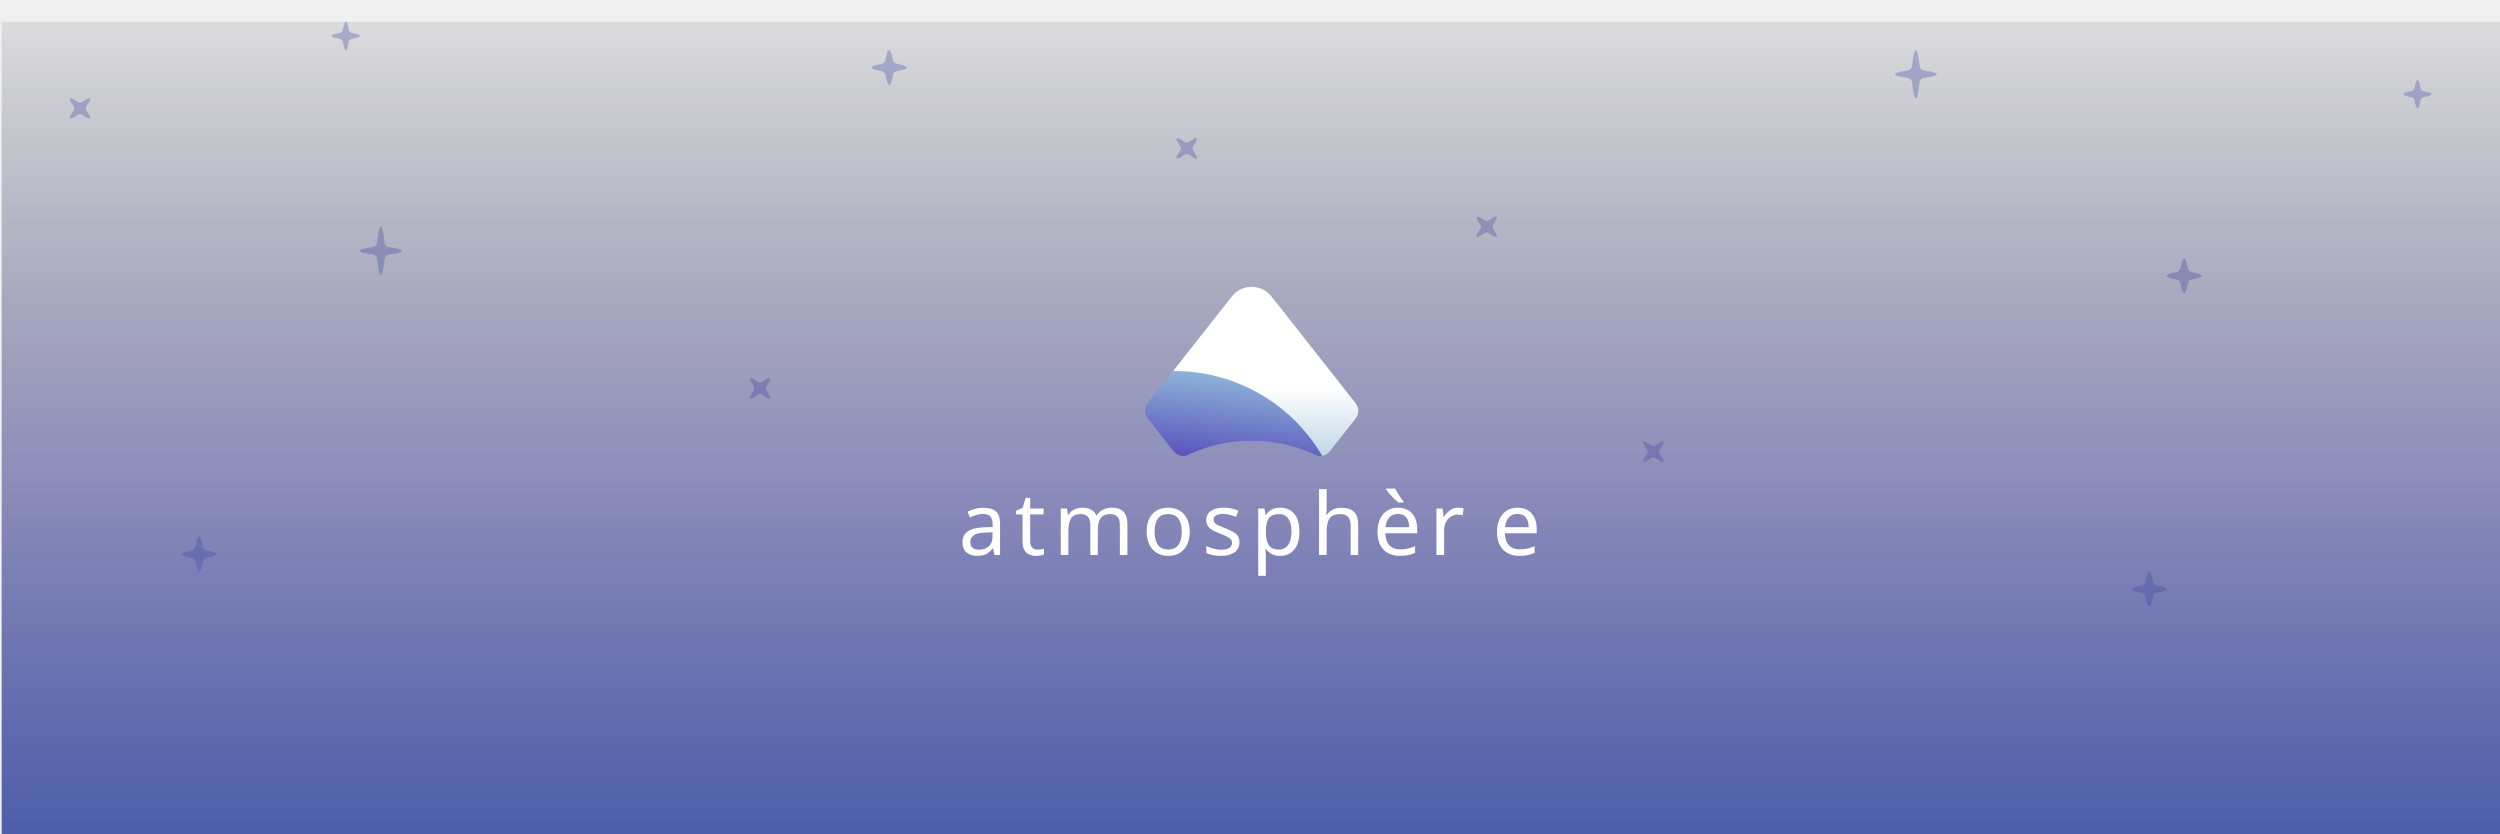
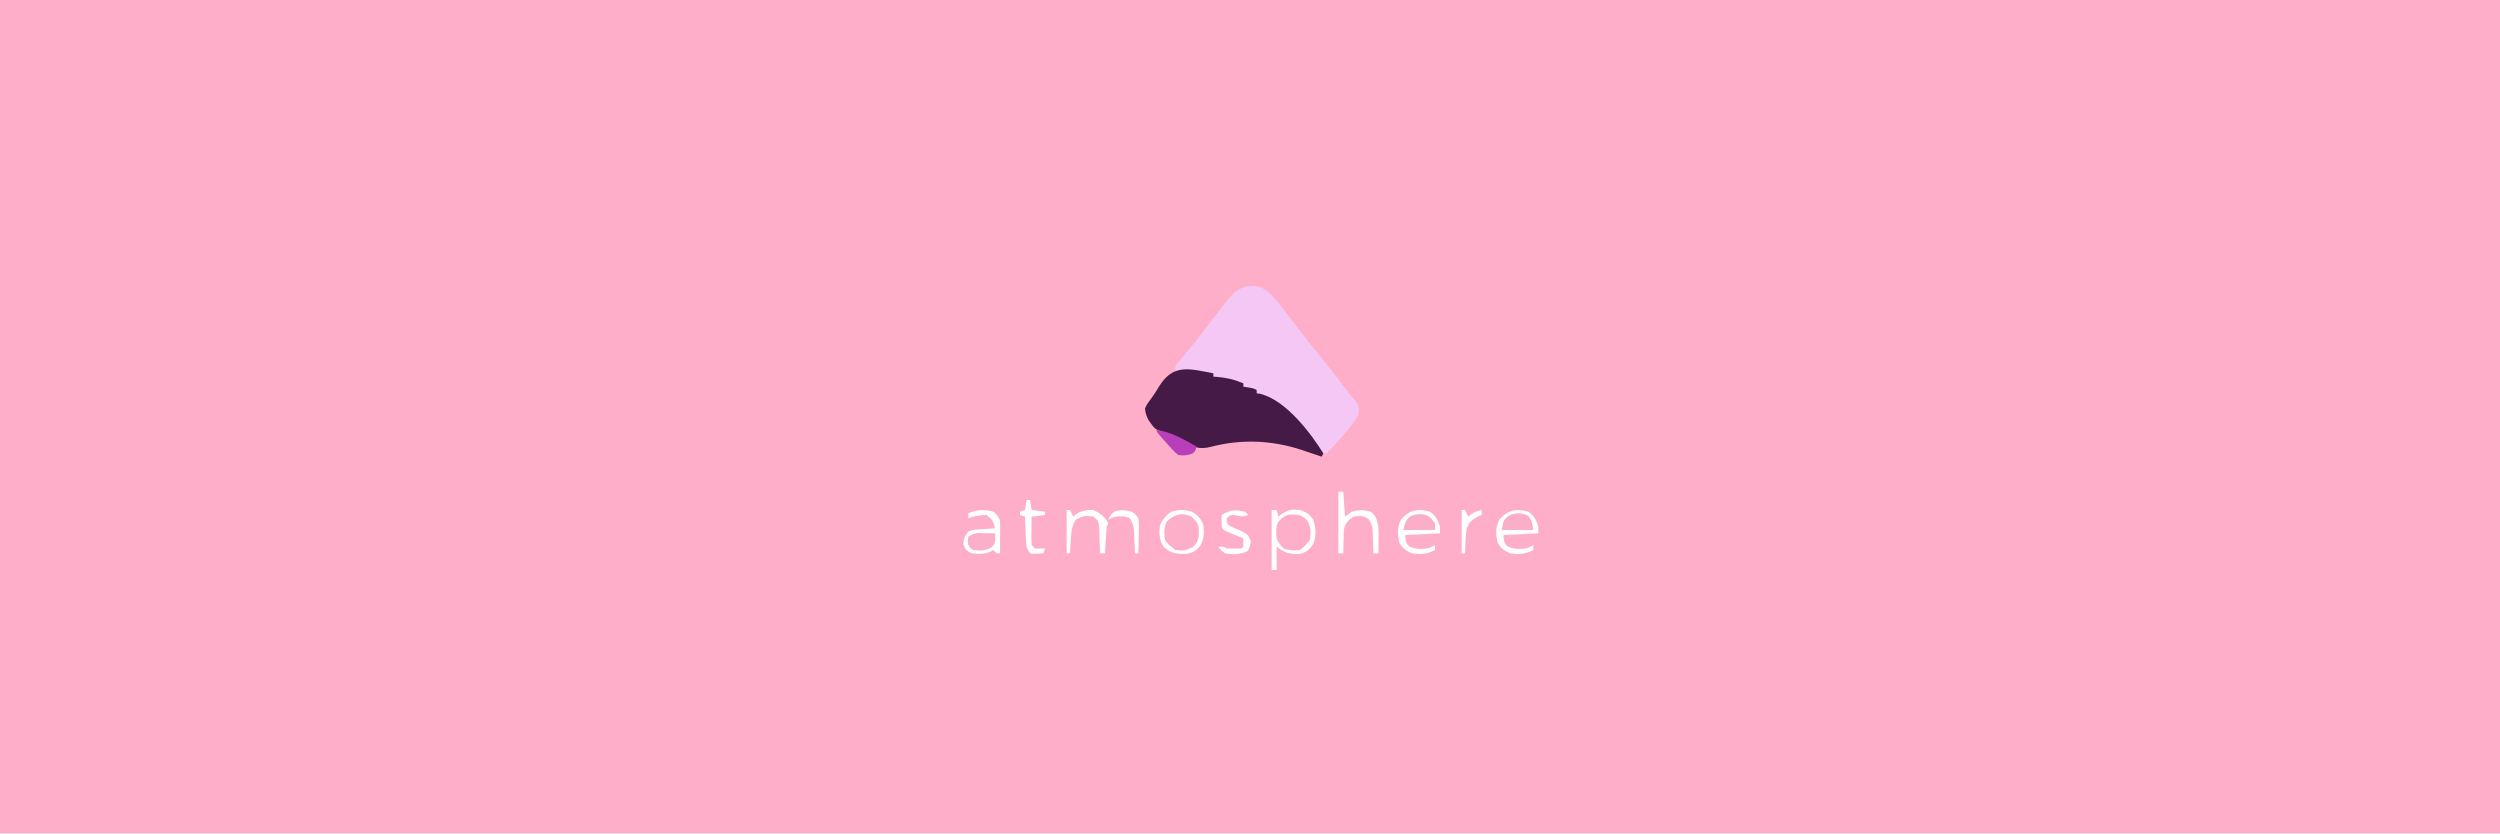
- <svg xmlns="http://www.w3.org/2000/svg" width="1500" height="500" viewBox="0 0 1500 500" style="background:#2a2e45">
-   <defs>
-     <linearGradient id="a" x1="50.142%" x2="50.142%" y1="100%" y2="0%">
-       <stop stop-color="#3952A8" offset="0%" />
-       <stop stop-color="#36378C" stop-opacity=".529" offset="51.507%" />
-       <stop stop-color="#151A32" stop-opacity=".097" offset="100%" />
-     </linearGradient>
-     <linearGradient id="b" x1="39.803%" x2="39.803%" y1="59.878%" y2="121.158%">
-       <stop stop-color="#FFFFFF" offset="0%" />
-       <stop stop-color="#9FC1DB" offset="100%" />
-     </linearGradient>
-     <linearGradient id="c" x1="50%" x2="25.242%" y1="0%" y2="111.09%">
-       <stop stop-color="#90B9D9" offset="0%" />
-       <stop stop-color="#554BBA" offset="100%" />
-     </linearGradient>
-   </defs>
-   <g fill="none" fill-rule="evenodd">
-     <g fill="#8089CA" transform="translate(36 13)" opacity=".504">
-       <path d="M1118.355 29.285C1123.452 29.957 1126 30.695 1126 31.5 1126 32.305 1123.452 33.043 1118.355 33.715L1118.355 33.715C1116.982 33.896 1115.911 34.993 1115.764 36.371 1115.079 42.79 1114.325 46 1113.5 46 1112.675 46 1111.921 42.79 1111.236 36.371L1111.236 36.371C1111.089 34.993 1110.018 33.896 1108.645 33.715 1103.548 33.043 1101 32.305 1101 31.5 1101 30.695 1103.548 29.957 1108.645 29.285L1108.645 29.285C1110.018 29.104 1111.089 28.007 1111.236 26.629 1111.921 20.21 1112.675 17 1113.5 17 1114.325 17 1115.079 20.21 1115.764 26.629L1115.764 26.629C1115.911 28.007 1116.982 29.104 1118.355 29.285zM197.355 135.285C202.452 135.957 205 136.695 205 137.5 205 138.305 202.452 139.043 197.355 139.715L197.355 139.715C195.982 139.896 194.911 140.993 194.764 142.371 194.079 148.79 193.325 152 192.5 152 191.675 152 190.921 148.79 190.236 142.371L190.236 142.371C190.089 140.993 189.018 139.896 187.645 139.715 182.548 139.043 180 138.305 180 137.5 180 136.695 182.548 135.957 187.645 135.285L187.645 135.285C189.018 135.104 190.089 134.007 190.236 132.629 190.921 126.21 191.675 123 192.5 123 193.325 123 194.079 126.21 194.764 132.629L194.764 132.629C194.911 134.007 195.982 135.104 197.355 135.285zM88.132 317.327C92.044 317.987 94 318.712 94 319.5 94 320.288 92.044 321.013 88.132 321.673L88.132 321.673C86.873 321.886 85.886 322.873 85.673 324.132 85.013 328.044 84.288 330 83.5 330 82.712 330 81.987 328.044 81.327 324.132L81.327 324.132C81.114 322.873 80.127 321.886 78.868 321.673 74.956 321.013 73 320.288 73 319.5 73 318.712 74.956 317.987 78.868 317.327L78.868 317.327C80.127 317.114 81.114 316.127 81.327 314.868 81.987 310.956 82.712 309 83.5 309 84.288 309 85.013 310.956 85.673 314.868L85.673 314.868C85.886 316.127 86.873 317.114 88.132 317.327zM502.132 25.327C506.044 25.987 508 26.712 508 27.5 508 28.288 506.044 29.013 502.132 29.673L502.132 29.673C500.873 29.886 499.886 30.873 499.673 32.132 499.013 36.044 498.288 38 497.5 38 496.712 38 495.987 36.044 495.327 32.132L495.327 32.132C495.114 30.873 494.127 29.886 492.868 29.673 488.956 29.013 487 28.288 487 27.5 487 26.712 488.956 25.987 492.868 25.327L492.868 25.327C494.127 25.114 495.114 24.127 495.327 22.868 495.987 18.956 496.712 17 497.5 17 498.288 17 499.013 18.956 499.673 22.868L499.673 22.868C499.886 24.127 500.873 25.114 502.132 25.327zM1279.132 150.327C1283.044 150.987 1285 151.712 1285 152.5 1285 153.288 1283.044 154.013 1279.132 154.673L1279.132 154.673C1277.873 154.886 1276.886 155.873 1276.673 157.132 1276.013 161.044 1275.288 163 1274.5 163 1273.712 163 1272.987 161.044 1272.327 157.132L1272.327 157.132C1272.114 155.873 1271.127 154.886 1269.868 154.673 1265.956 154.013 1264 153.288 1264 152.5 1264 151.712 1265.956 150.987 1269.868 150.327L1269.868 150.327C1271.127 150.114 1272.114 149.127 1272.327 147.868 1272.987 143.956 1273.712 142 1274.5 142 1275.288 142 1276.013 143.956 1276.673 147.868L1276.673 147.868C1276.886 149.127 1277.873 150.114 1279.132 150.327zM1258.132 338.327C1262.044 338.987 1264 339.712 1264 340.5 1264 341.288 1262.044 342.013 1258.132 342.673L1258.132 342.673C1256.873 342.886 1255.886 343.873 1255.673 345.132 1255.013 349.044 1254.288 351 1253.5 351 1252.712 351 1251.987 349.044 1251.327 345.132L1251.327 345.132C1251.114 343.873 1250.127 342.886 1248.868 342.673 1244.956 342.013 1243 341.288 1243 340.5 1243 339.712 1244.956 338.987 1248.868 338.327L1248.868 338.327C1250.127 338.114 1251.114 337.127 1251.327 335.868 1251.987 331.956 1252.712 330 1253.5 330 1254.288 330 1255.013 331.956 1255.673 335.868L1255.673 335.868C1255.886 337.127 1256.873 338.114 1258.132 338.327z" />
-       <path d="M423.751,218.258 C426.931,218.794 428.521,219.381 428.521,220.021 C428.521,220.66 426.931,221.248 423.751,221.783 L423.751,221.783 C422.743,221.953 421.953,222.743 421.783,223.751 C421.248,226.931 420.66,228.521 420.021,228.521 C419.381,228.521 418.794,226.931 418.258,223.751 L418.258,223.751 C418.088,222.743 417.299,221.953 416.29,221.783 C413.111,221.248 411.521,220.66 411.521,220.021 C411.521,219.381 413.111,218.794 416.29,218.258 L416.29,218.258 C417.298,218.088 418.088,217.299 418.258,216.29 C418.794,213.111 419.381,211.521 420.021,211.521 C420.66,211.521 421.248,213.111 421.783,216.29 L421.783,216.29 C421.953,217.298 422.743,218.088 423.751,218.258 Z" transform="rotate(45 420.02 220.02)" />
-       <path d="M15.751,50.258 C18.931,50.794 20.521,51.381 20.521,52.021 C20.521,52.66 18.931,53.248 15.751,53.783 L15.751,53.783 C14.743,53.953 13.953,54.743 13.783,55.751 C13.248,58.931 12.66,60.521 12.021,60.521 C11.381,60.521 10.794,58.931 10.258,55.751 L10.258,55.751 C10.088,54.743 9.299,53.953 8.29,53.783 C5.111,53.248 3.521,52.66 3.521,52.021 C3.521,51.381 5.111,50.794 8.29,50.258 L8.29,50.258 C9.298,50.088 10.088,49.299 10.258,48.29 C10.794,45.111 11.381,43.521 12.021,43.521 C12.66,43.521 13.248,45.111 13.783,48.29 L13.783,48.29 C13.953,49.298 14.743,50.088 15.751,50.258 Z" transform="rotate(45 12.02 52.02)" />
-       <path d="M175.231 6.737C178.41 7.273 180 7.861 180 8.5 180 9.139 178.41 9.727 175.231 10.263L175.231 10.263C174.222 10.432 173.432 11.222 173.263 12.231 172.727 15.41 172.139 17 171.5 17 170.861 17 170.273 15.41 169.737 12.231L169.737 12.231C169.568 11.222 168.778 10.432 167.769 10.263 164.59 9.727 163 9.139 163 8.5 163 7.861 164.59 7.273 167.769 6.737L167.769 6.737C168.778 6.568 169.568 5.778 169.737 4.769 170.273 1.59 170.861 0 171.5 0 172.139 0 172.727 1.59 173.263 4.769L173.263 4.769C173.432 5.778 174.222 6.568 175.231 6.737zM1418.231 41.737C1421.41 42.273 1423 42.861 1423 43.5 1423 44.139 1421.41 44.727 1418.231 45.263L1418.231 45.263C1417.222 45.432 1416.432 46.222 1416.263 47.231 1415.727 50.41 1415.139 52 1414.5 52 1413.861 52 1413.273 50.41 1412.737 47.231L1412.737 47.231C1412.568 46.222 1411.778 45.432 1410.769 45.263 1407.59 44.727 1406 44.139 1406 43.5 1406 42.861 1407.59 42.273 1410.769 41.737L1410.769 41.737C1411.778 41.568 1412.568 40.778 1412.737 39.769 1413.273 36.59 1413.861 35 1414.5 35 1415.139 35 1415.727 36.59 1416.263 39.769L1416.263 39.769C1416.432 40.778 1417.222 41.568 1418.231 41.737z" />
-       <path d="M959.751,256.258 C962.931,256.794 964.521,257.381 964.521,258.021 C964.521,258.66 962.931,259.248 959.751,259.783 L959.751,259.783 C958.743,259.953 957.953,260.743 957.783,261.751 C957.248,264.931 956.66,266.521 956.021,266.521 C955.381,266.521 954.794,264.931 954.258,261.751 L954.258,261.751 C954.088,260.743 953.299,259.953 952.29,259.783 C949.111,259.248 947.521,258.66 947.521,258.021 C947.521,257.381 949.111,256.794 952.29,256.258 L952.29,256.258 C953.298,256.088 954.088,255.299 954.258,254.29 C954.794,251.111 955.381,249.521 956.021,249.521 C956.66,249.521 957.248,251.111 957.783,254.29 L957.783,254.29 C957.953,255.298 958.743,256.088 959.751,256.258 Z" transform="rotate(45 956.02 258.02)" />
-       <path d="M679.751,74.258 C682.931,74.794 684.521,75.381 684.521,76.021 C684.521,76.66 682.931,77.248 679.751,77.783 L679.751,77.783 C678.743,77.953 677.953,78.743 677.783,79.751 C677.248,82.931 676.66,84.521 676.021,84.521 C675.381,84.521 674.794,82.931 674.258,79.751 L674.258,79.751 C674.088,78.743 673.299,77.953 672.29,77.783 C669.111,77.248 667.521,76.66 667.521,76.021 C667.521,75.381 669.111,74.794 672.29,74.258 L672.29,74.258 C673.298,74.088 674.088,73.299 674.258,72.29 C674.794,69.111 675.381,67.521 676.021,67.521 C676.66,67.521 677.248,69.111 677.783,72.29 L677.783,72.29 C677.953,73.298 678.743,74.088 679.751,74.258 Z" transform="rotate(45 676.02 76.02)" />
-       <path d="M859.751,121.258 C862.931,121.794 864.521,122.381 864.521,123.021 C864.521,123.66 862.931,124.248 859.751,124.783 L859.751,124.783 C858.743,124.953 857.953,125.743 857.783,126.751 C857.248,129.931 856.66,131.521 856.021,131.521 C855.381,131.521 854.794,129.931 854.258,126.751 L854.258,126.751 C854.088,125.743 853.299,124.953 852.29,124.783 C849.111,124.248 847.521,123.66 847.521,123.021 C847.521,122.381 849.111,121.794 852.29,121.258 L852.29,121.258 C853.298,121.088 854.088,120.299 854.258,119.29 C854.794,116.111 855.381,114.521 856.021,114.521 C856.66,114.521 857.248,116.111 857.783,119.29 L857.783,119.29 C857.953,120.298 858.743,121.088 859.751,121.258 Z" transform="rotate(45 856.02 123.02)" />
-     </g>
-     <rect width="1500" height="557" x="1" y="13" fill="url(#a)" />
-     <g transform="translate(575 127)">
-       <text fill="#FFFFFF" font-family="Montserrat-Light, Montserrat" font-size="52" font-weight="300" letter-spacing="4.5">
-         <tspan x=".082" y="206">atmosphèr</tspan>
-         <tspan x="320.342" y="206">e</tspan>
-       </text>
-       <g transform="translate(111.5 45)">
-         <path fill="url(#b)" d="M105.669,101.635 C98.625,89.46 82.623,73.442 64.5,62.939 C47.783,53.251 30,52.48 16.855,51.248 L52.705,5.798 C57.823,-0.69 67.253,-1.817 73.767,3.281 C74.708,4.017 75.556,4.862 76.295,5.798 L126.859,69.903 C128.996,72.612 128.996,76.425 126.859,79.134 L111.357,98.787 C109.944,100.575 107.842,101.575 105.669,101.635 Z" />
-         <path fill="url(#c)" d="M88.524,95.678 C80.876,93.573 72.82,92.448 64.5,92.448 C54.806,92.448 45.471,93.975 36.722,96.8 C32.799,98.067 28.994,99.595 25.327,101.363 C22.499,102.073 19.454,101.084 17.6,98.733 L2.141,79.134 C0.004,76.425 0.004,72.612 2.141,69.903 L17.356,50.614 C17.57,50.613 17.785,50.612 18,50.612 C55.917,50.612 89.037,71.07 106.842,101.51 C105.881,101.689 104.881,101.682 103.902,101.474 C99.008,99.097 93.866,97.148 88.524,95.678 Z" />
-       </g>
-     </g>
-   </g>
+ <svg xmlns="http://www.w3.org/2000/svg" version="1.1" width="1500" height="500">
+   <path d="M0 0 C495 0 990 0 1500 0 C1500 165 1500 330 1500 500 C1005 500 510 500 0 500 C0 335 0 170 0 0 Z " fill="#FEAEC8" transform="translate(0,0)" />
+   <path d="M0 0 C0.84 -0.037 1.681 -0.075 2.547 -0.113 C8.486 0.822 12.178 5.018 15.812 9.5 C16.231 10.013 16.65 10.527 17.081 11.056 C21.239 16.2 25.226 21.479 29.221 26.751 C32.97 31.685 36.818 36.523 40.75 41.312 C46.996 48.925 53.007 56.707 58.911 64.587 C60.078 66.09 61.342 67.517 62.621 68.926 C64.729 72.015 64.816 73.638 64.25 77.312 C62.816 79.953 62.816 79.953 60.812 82.562 C60.089 83.505 59.366 84.447 58.621 85.418 C54.387 90.586 49.975 95.587 45.25 100.312 C44.26 100.312 43.27 100.312 42.25 100.312 C40.523 98.258 40.523 98.258 38.625 95.438 C29.395 82.331 18.245 70.616 3.25 64.312 C3.25 63.653 3.25 62.992 3.25 62.312 C0.61 61.653 -2.03 60.992 -4.75 60.312 C-4.75 59.653 -4.75 58.992 -4.75 58.312 C-5.434 58.18 -6.119 58.047 -6.824 57.91 C-10.084 57.244 -13.322 56.503 -16.562 55.75 C-17.724 55.481 -18.885 55.211 -20.082 54.934 C-20.962 54.729 -21.843 54.524 -22.75 54.312 C-22.75 53.653 -22.75 52.992 -22.75 52.312 C-34.135 51.818 -34.135 51.818 -45.75 51.312 C-45.75 47.893 -45.368 47.485 -43.258 44.977 C-42.723 44.331 -42.188 43.686 -41.636 43.021 C-41.055 42.333 -40.474 41.646 -39.875 40.938 C-38.671 39.486 -37.467 38.032 -36.266 36.578 C-35.667 35.856 -35.068 35.133 -34.451 34.389 C-32.112 31.534 -29.865 28.621 -27.625 25.688 C-26.44 24.139 -26.44 24.139 -25.23 22.559 C-23.931 20.859 -22.632 19.158 -21.334 17.458 C-19.875 15.55 -18.407 13.65 -16.938 11.75 C-16.493 11.166 -16.049 10.582 -15.591 9.98 C-11.216 4.348 -7.291 0.21 0 0 Z " fill="#F4C7F5" transform="translate(750.75,171.6875)" />
+   <path d="M0 0 C1.013 0.195 2.026 0.389 3.07 0.59 C4.026 0.793 4.026 0.793 5 1 C5 1.66 5 2.32 5 3 C5.629 3.037 6.258 3.075 6.906 3.113 C12.811 3.567 17.553 4.68 23 7 C23 7.66 23 8.32 23 9 C23.949 9.144 24.898 9.289 25.875 9.438 C29 10 29 10 31 11 C31 11.66 31 12.32 31 13 C31.718 13.093 32.436 13.186 33.176 13.281 C48.431 17.164 63.028 36.227 71 49 C70.505 49.99 70.505 49.99 70 51 C68.175 50.381 68.175 50.381 66.312 49.75 C65.486 49.478 64.66 49.206 63.809 48.926 C61.88 48.29 59.956 47.641 58.035 46.98 C40.142 41.075 21.692 40.303 3.438 45.125 C-3.688 46.939 -7.206 45.141 -13.375 41.625 C-17.509 39.288 -21.224 37.213 -25.828 35.949 C-29.307 34.908 -30.345 34.12 -32.375 31.188 C-32.857 30.521 -33.339 29.855 -33.836 29.168 C-35.166 26.69 -35.779 24.807 -36 22 C-34.993 19.612 -33.581 17.837 -32.027 15.762 C-30.454 13.619 -29.142 11.558 -27.816 9.27 C-20.441 -2.621 -13.116 -2.614 0 0 Z " fill="#461A47" transform="translate(723,223)" />
+   <path d="M0 0 C3.509 2.032 5.69 4.069 7 8 C7.552 12.748 7.445 16.127 5.25 20.438 C2.568 23.492 0.666 24.764 -3.367 25.336 C-9.064 25.425 -12.625 25.047 -17 21 C-19.433 17.019 -19.715 12.561 -19 8 C-17.205 4.342 -15.609 2.439 -12.312 0.062 C-7.91 -1.35 -4.433 -1.314 0 0 Z " fill="#FDAFC9" transform="translate(715,307)" />
+   <path d="M0 0 C3.389 2.433 4.81 5.033 6 9 C6 10.32 6 11.64 6 13 C-4.395 13.495 -4.395 13.495 -15 14 C-14.465 18.73 -14.465 18.73 -12.5 20.812 C-8.762 22.588 -5.071 22.552 -1 22 C1.221 21.052 1.221 21.052 3 20 C3 20.99 3 21.98 3 23 C-1.57 25.633 -5.842 25.659 -11 25 C-14.517 23.305 -16.346 22.07 -18.375 18.75 C-19.601 13.357 -19.794 9.619 -17.375 4.688 C-12.307 -1.047 -7.186 -2.012 0 0 Z " fill="#FEFEFE" transform="translate(917,307)" />
+   <path d="M0 0 C3.389 2.433 4.81 5.033 6 9 C6 10.32 6 11.64 6 13 C-4.395 13.495 -4.395 13.495 -15 14 C-14.465 18.73 -14.465 18.73 -12.5 20.812 C-8.762 22.588 -5.071 22.552 -1 22 C1.221 21.052 1.221 21.052 3 20 C3 20.99 3 21.98 3 23 C-1.57 25.633 -5.842 25.659 -11 25 C-14.517 23.305 -16.346 22.07 -18.375 18.75 C-19.601 13.357 -19.794 9.619 -17.375 4.688 C-12.307 -1.047 -7.186 -2.012 0 0 Z " fill="#FEFEFE" transform="translate(858,307)" />
+   <path d="M0 0 C1.898 1.585 2.893 2.786 4 5 C4.084 6.521 4.107 8.047 4.098 9.57 C4.094 10.466 4.091 11.362 4.088 12.285 C4.08 13.222 4.071 14.159 4.062 15.125 C4.058 16.07 4.053 17.015 4.049 17.988 C4.037 20.326 4.021 22.663 4 25 C3.34 25 2.68 25 2 25 C1.34 24.34 0.68 23.68 0 23 C-0.567 23.324 -1.134 23.647 -1.719 23.98 C-5.421 25.635 -9.019 25.468 -13 25 C-16.015 23.568 -16.721 22.707 -17.938 19.625 C-18.018 16.232 -17.012 14.683 -15 12 C-12.038 10.519 -9.165 10.647 -5.875 10.438 C-4.594 10.354 -3.312 10.27 -1.992 10.184 C-1.005 10.123 -0.017 10.062 1 10 C-0.269 5.176 -0.269 5.176 -4 2 C-5.966 1.936 -5.966 1.936 -8 2.312 C-8.681 2.412 -9.361 2.511 -10.062 2.613 C-12.204 2.999 -12.204 2.999 -15 4 C-15 3.01 -15 2.02 -15 1 C-9.939 -1.206 -5.296 -1.503 0 0 Z " fill="#FEFEFE" transform="translate(596,307)" />
+   <path d="M0 0 C0.99 0 1.98 0 3 0 C3.33 1.32 3.66 2.64 4 4 C4.846 3.34 5.691 2.68 6.562 2 C10.547 -0.318 12.465 -0.567 17 0 C20.797 1.314 22.535 2.348 24.875 5.625 C26.641 10.924 27.004 15.692 24.75 20.875 C22.37 23.765 20.397 25.744 16.633 26.434 C10.748 26.443 7.535 25.819 3 22 C3 26.62 3 31.24 3 36 C2.01 36 1.02 36 0 36 C0 24.12 0 12.24 0 0 Z M4 7 C2.403 10.194 2.627 13.525 3 17 C4.25 19.875 5.255 21.441 7.75 23.312 C11.062 24.325 13.554 24.423 17 24 C19.897 21.687 19.897 21.687 22 19 C22.33 18.67 22.66 18.34 23 18 C23.582 13.385 23.624 9.999 21.125 6 C17.852 2.919 15.539 2.666 11.039 2.707 C7.869 3.163 6.181 4.753 4 7 Z " fill="#FEFDFE" transform="translate(763,306)" />
+   <path d="M0 0 C0.99 0 1.98 0 3 0 C3.33 4.95 3.66 9.9 4 15 C5.32 14.01 6.64 13.02 8 12 C12.519 10.98 14.941 10.686 19.375 12 C22.908 14.692 23.068 16.691 24 21 C24.211 23.821 24.192 26.611 24.125 29.438 C24.116 30.169 24.107 30.901 24.098 31.654 C24.074 33.436 24.039 35.218 24 37 C23.01 37 22.02 37 21 37 C20.974 35.747 20.948 34.494 20.922 33.203 C20.866 31.552 20.808 29.901 20.75 28.25 C20.736 27.425 20.722 26.6 20.707 25.75 C20.512 20.769 20.512 20.769 18.168 16.457 C14.92 14.274 12.821 14.397 9 15 C6.282 17.019 4.339 18.622 3.508 22.004 C3.285 24.284 3.205 26.522 3.188 28.812 C3.162 29.601 3.137 30.389 3.111 31.201 C3.053 33.134 3.023 35.067 3 37 C2.01 37 1.02 37 0 37 C0 24.79 0 12.58 0 0 Z " fill="#FEFEFE" transform="translate(803,295)" />
+   <path d="M0 0 C3.509 2.032 5.69 4.069 7 8 C7.552 12.748 7.445 16.127 5.25 20.438 C2.568 23.492 0.666 24.764 -3.367 25.336 C-9.064 25.425 -12.625 25.047 -17 21 C-19.433 17.019 -19.715 12.561 -19 8 C-17.205 4.342 -15.609 2.439 -12.312 0.062 C-7.91 -1.35 -4.433 -1.314 0 0 Z M-15 6 C-16.735 9.47 -16.608 13.215 -16 17 C-13.729 20.024 -13.729 20.024 -11 22 C-10.67 22.33 -10.34 22.66 -10 23 C-4.191 23.532 -4.191 23.532 0.938 21.125 C4.343 17.616 4.331 14.982 4.293 10.262 C3.863 6.946 2.391 5.25 0 3 C-5.719 0.141 -10.778 1.65 -15 6 Z " fill="#FEFEFE" transform="translate(715,307)" />
+   <path d="M0 0 C0.66 0 1.32 0 2 0 C2.66 1.32 3.32 2.64 4 4 C4.495 3.526 4.99 3.051 5.5 2.562 C8.904 0.435 11.998 -0.144 16 0 C19.929 1.746 23.059 4.118 25 8 C24.67 8.66 24.34 9.32 24 10 C23.768 12.713 23.581 15.408 23.438 18.125 C23.394 18.879 23.351 19.633 23.307 20.41 C23.201 22.273 23.1 24.137 23 26 C22.01 26 21.02 26 20 26 C19.985 25.44 19.971 24.88 19.956 24.303 C19.881 21.764 19.785 19.226 19.688 16.688 C19.665 15.806 19.642 14.925 19.619 14.018 C19.566 12.746 19.566 12.746 19.512 11.449 C19.486 10.669 19.459 9.889 19.432 9.085 C18.89 6.469 18.148 5.565 16 4 C10.383 3.31 10.383 3.31 5.562 5.75 C2.67 9.915 2.76 14.269 2.438 19.25 C2.354 20.513 2.27 21.777 2.184 23.078 C2.123 24.042 2.062 25.007 2 26 C1.34 26 0.68 26 0 26 C0 17.42 0 8.84 0 0 Z " fill="#FEFEFE" transform="translate(640,306)" />
+   <path d="M0 0 C2.062 2.438 2.062 2.438 3.062 8.438 C-3.208 8.438 -9.477 8.438 -15.938 8.438 C-14.674 2.12 -14.674 2.12 -10.938 -0.562 C-6.731 -1.935 -3.947 -2.1 0 0 Z " fill="#FBAEC8" transform="translate(916.9375,309.5625)" />
+   <path d="M0 0 C9.031 1.267 16.178 5.569 24 10 C23 13 23 13 21.312 14.188 C18.161 15.295 16.348 15.494 13 15 C10.363 12.99 8.28 10.571 6.125 8.062 C5.236 7.073 5.236 7.073 4.328 6.064 C0 1.203 0 1.203 0 0 Z " fill="#B83FB9" transform="translate(694,258)" />
+   <path d="M0 0 C3.579 0.745 5.142 2.542 7.195 5.457 C7.195 6.777 7.195 8.097 7.195 9.457 C0.925 9.457 -5.345 9.457 -11.805 9.457 C-10.275 1.81 -7.621 -0.34 0 0 Z " fill="#FBAEC8" transform="translate(853.8047,308.543)" />
+   <path d="M0 0 C0.66 0.66 1.32 1.32 2 2 C-1 3 -1 3 -4.5 2.438 C-8.107 1.599 -8.107 1.599 -11 4 C-10.962 5.931 -10.962 5.931 -10 8 C-7.26 9.548 -7.26 9.548 -4 10.812 C1.812 13.545 1.812 13.545 3.5 17.625 C3 21 3 21 1.75 23.438 C-2.637 25.93 -7.081 25.776 -12 25 C-14.688 23 -14.688 23 -16 21 C-13 21 -13 21 -11 22 C-9.482 22.095 -7.959 22.13 -6.438 22.125 C-5.632 22.128 -4.826 22.13 -3.996 22.133 C-2.001 22.22 -2.001 22.22 -1 21 C-0.959 19.334 -0.957 17.666 -1 16 C-1.855 15.662 -2.709 15.325 -3.59 14.977 C-4.695 14.531 -5.799 14.085 -6.938 13.625 C-8.04 13.184 -9.142 12.743 -10.277 12.289 C-13 11 -13 11 -14 9 C-14.04 6.667 -14.043 4.333 -14 2 C-8.772 -1.268 -5.83 -1.263 0 0 Z " fill="#FEFEFE" transform="translate(747,307)" />
+   <path d="M0 0 C1.179 0.018 2.359 0.036 3.574 0.055 C4.93 0.089 4.93 0.089 6.312 0.125 C6.562 5.828 6.562 5.828 4.312 8.5 C0.207 10.724 -2.051 10.648 -6.688 10.125 C-8.688 8.938 -8.688 8.938 -9.688 7.125 C-10.062 4.562 -10.062 4.562 -9.688 2.125 C-6.056 -0.296 -4.304 -0.085 0 0 Z " fill="#FCAFC8" transform="translate(590.6875,319.875)" />
+   <path d="M0 0 C0.66 0 1.32 0 2 0 C2.33 1.98 2.66 3.96 3 6 C5.64 6.33 8.28 6.66 11 7 C11 7.66 11 8.32 11 9 C8.36 9.33 5.72 9.66 3 10 C2.946 12.792 2.906 15.583 2.875 18.375 C2.858 19.169 2.841 19.963 2.824 20.781 C2.807 22.855 2.897 24.929 3 27 C4.898 29.35 4.898 29.35 8.125 29.125 C9.074 29.084 10.023 29.043 11 29 C10.67 29.99 10.34 30.98 10 32 C8.721 32.062 7.442 32.124 6.125 32.188 C5.046 32.24 5.046 32.24 3.945 32.293 C3.303 32.196 2.661 32.1 2 32 C-0.051 28.923 -0.273 28.064 -0.414 24.551 C-0.453 23.703 -0.491 22.856 -0.531 21.982 C-0.562 21.101 -0.593 20.22 -0.625 19.312 C-0.664 18.42 -0.702 17.527 -0.742 16.607 C-0.836 14.405 -0.922 12.203 -1 10 C-1.99 9.67 -2.98 9.34 -4 9 C-4 8.34 -4 7.68 -4 7 C-3.01 6.67 -2.02 6.34 -1 6 C-0.67 4.02 -0.34 2.04 0 0 Z " fill="#FEFEFE" transform="translate(616,300)" />
+   <path d="M0 0 C2.199 1.383 2.199 1.383 4 4 C4.496 7.594 4.375 11.13 4.25 14.75 C4.232 15.734 4.214 16.717 4.195 17.73 C4.148 20.155 4.083 22.577 4 25 C3.34 25 2.68 25 2 25 C1.951 23.819 1.902 22.638 1.852 21.422 C1.777 19.865 1.701 18.307 1.625 16.75 C1.594 15.973 1.563 15.195 1.531 14.395 C1.323 8.895 1.323 8.895 -1 4 C-4.024 2.488 -6.662 2.827 -10 3 C-12.354 3.881 -12.354 3.881 -14 5 C-13.012 2.304 -12.306 1.184 -9.812 -0.312 C-6.152 -1.207 -3.646 -0.928 0 0 Z " fill="#FFFFFF" transform="translate(679,307)" />
+   <path d="M0 0 C0.66 0 1.32 0 2 0 C2.66 1.32 3.32 2.64 4 4 C4.577 3.526 5.155 3.051 5.75 2.562 C7.926 1.052 9.426 0.46 12 0 C12 0.99 12 1.98 12 3 C11.072 3.392 10.144 3.784 9.188 4.188 C5.585 6.236 4.73 7.298 3 11 C2.638 13.669 2.402 16.14 2.312 18.812 C2.278 19.505 2.244 20.198 2.209 20.912 C2.127 22.608 2.062 24.304 2 26 C1.34 26 0.68 26 0 26 C0 17.42 0 8.84 0 0 Z " fill="#FEFEFE" transform="translate(877,306)" />
</svg>
